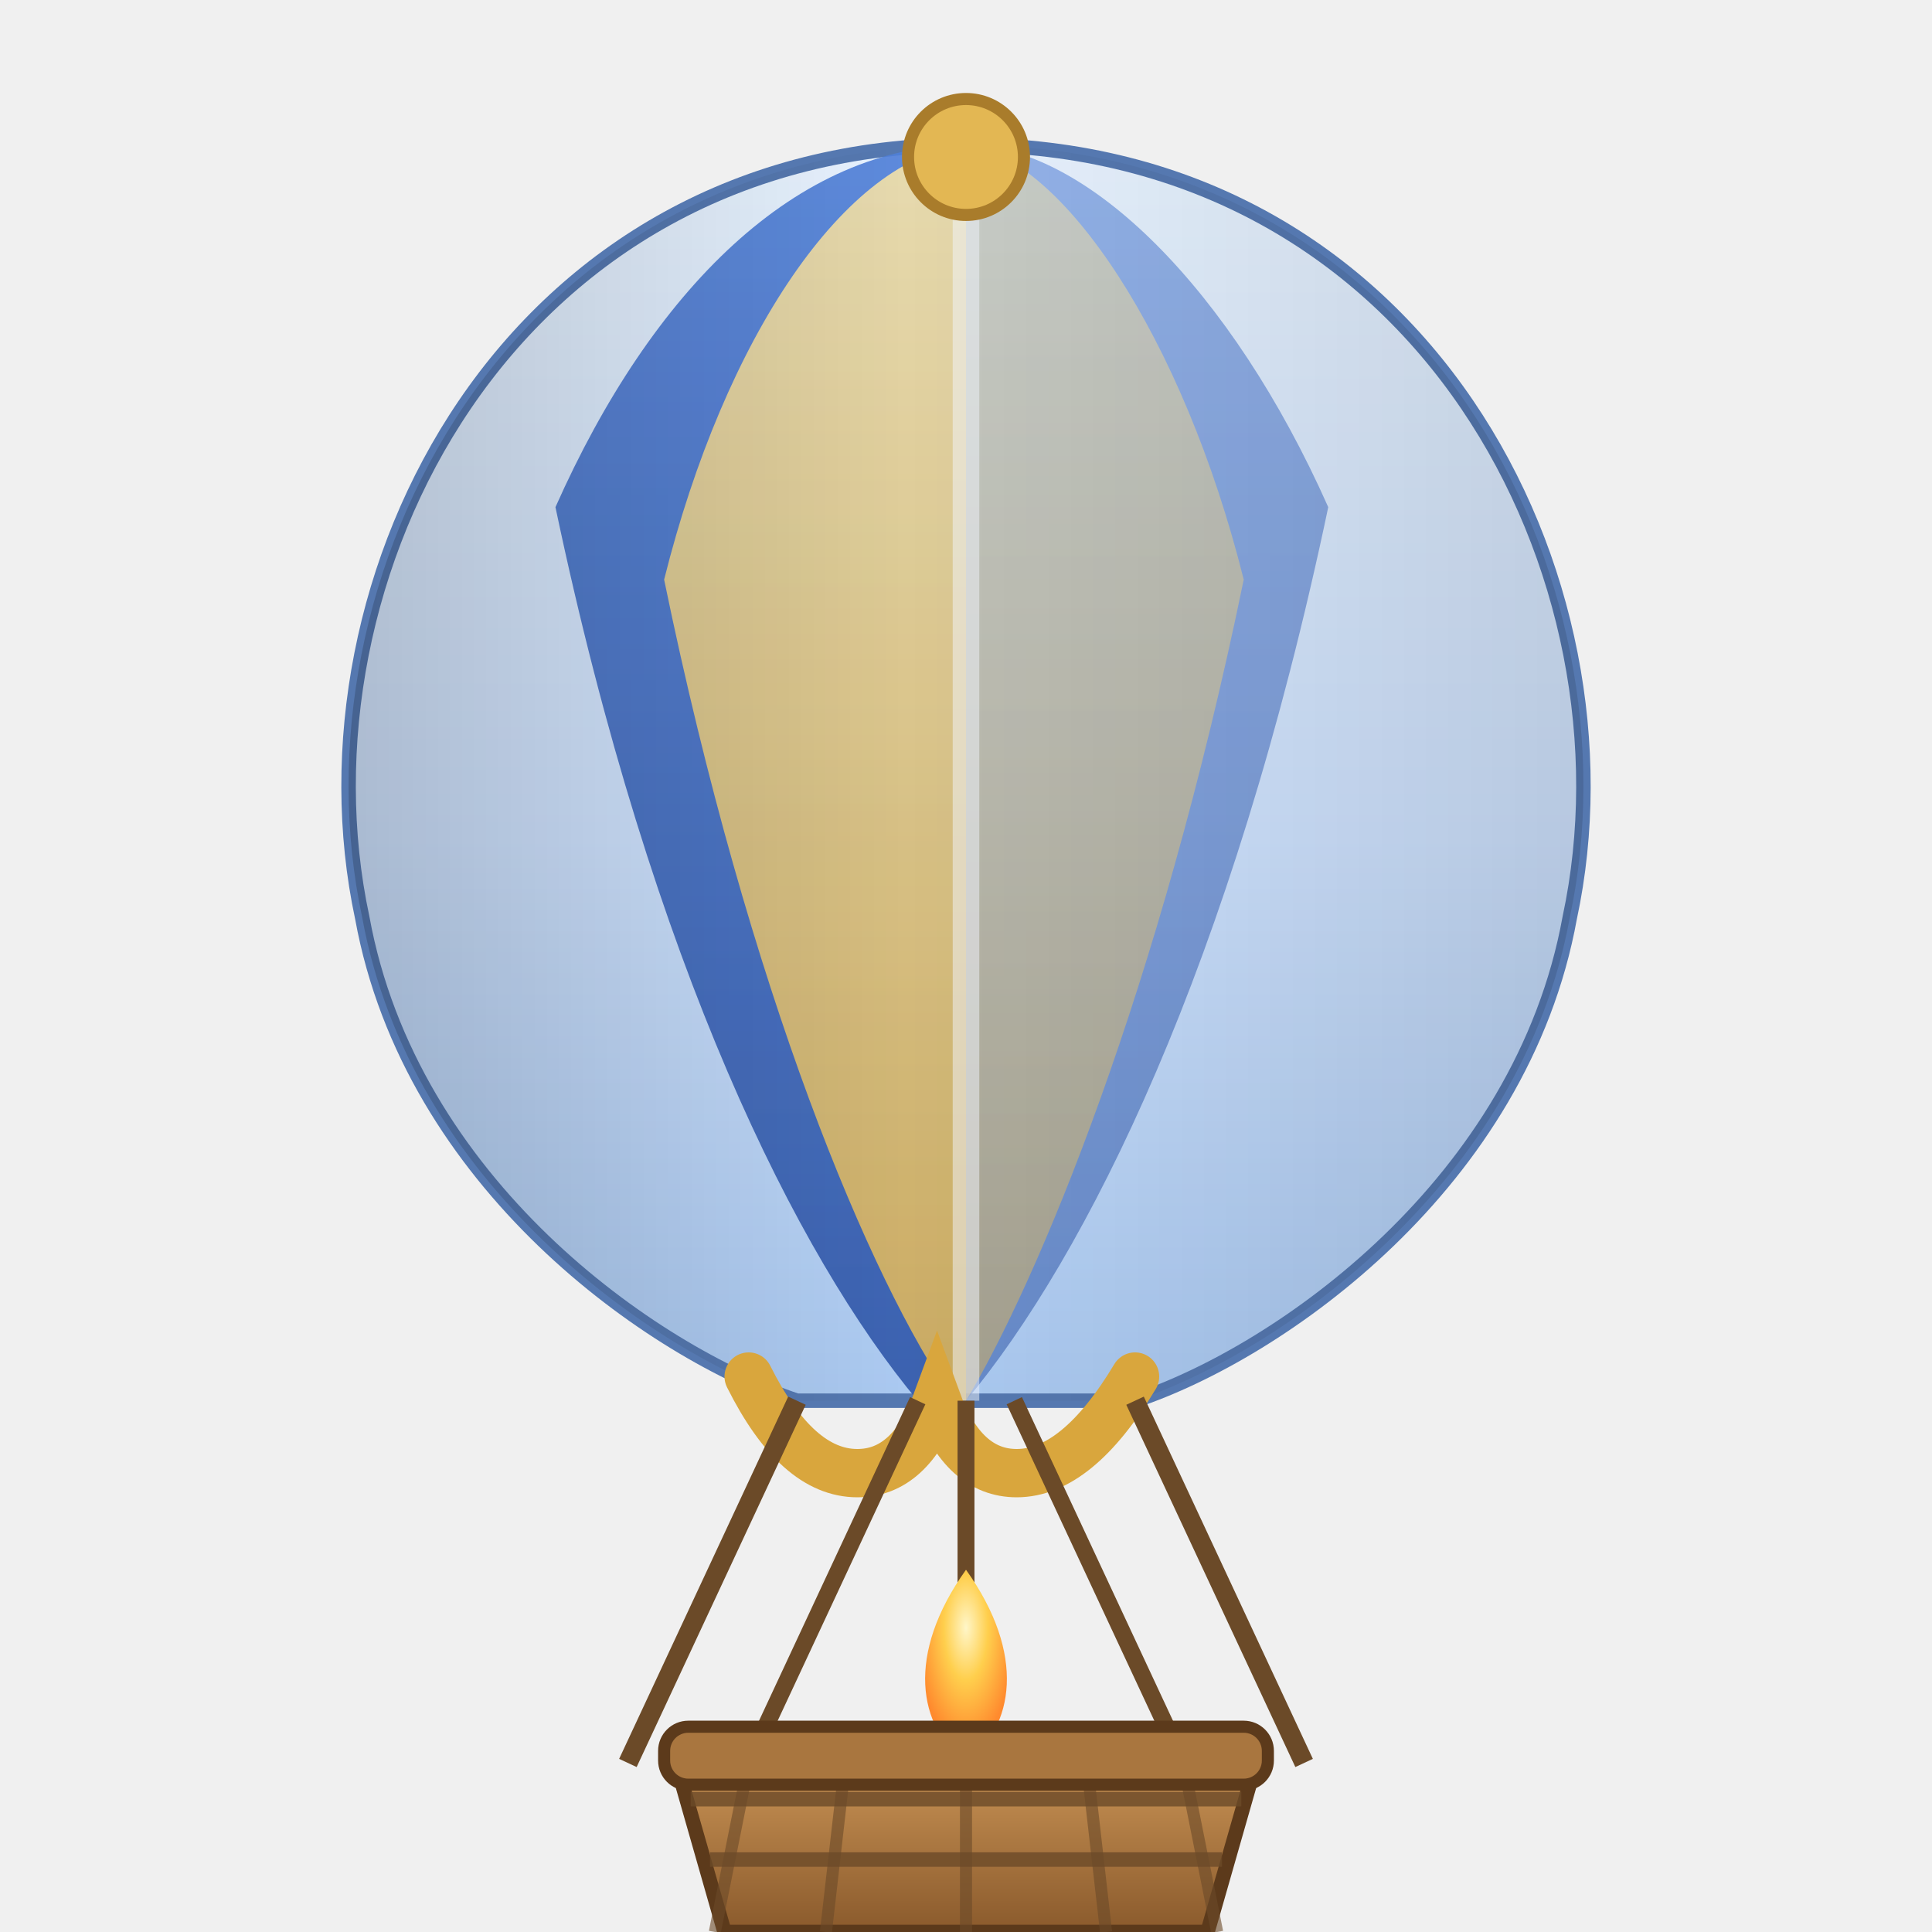
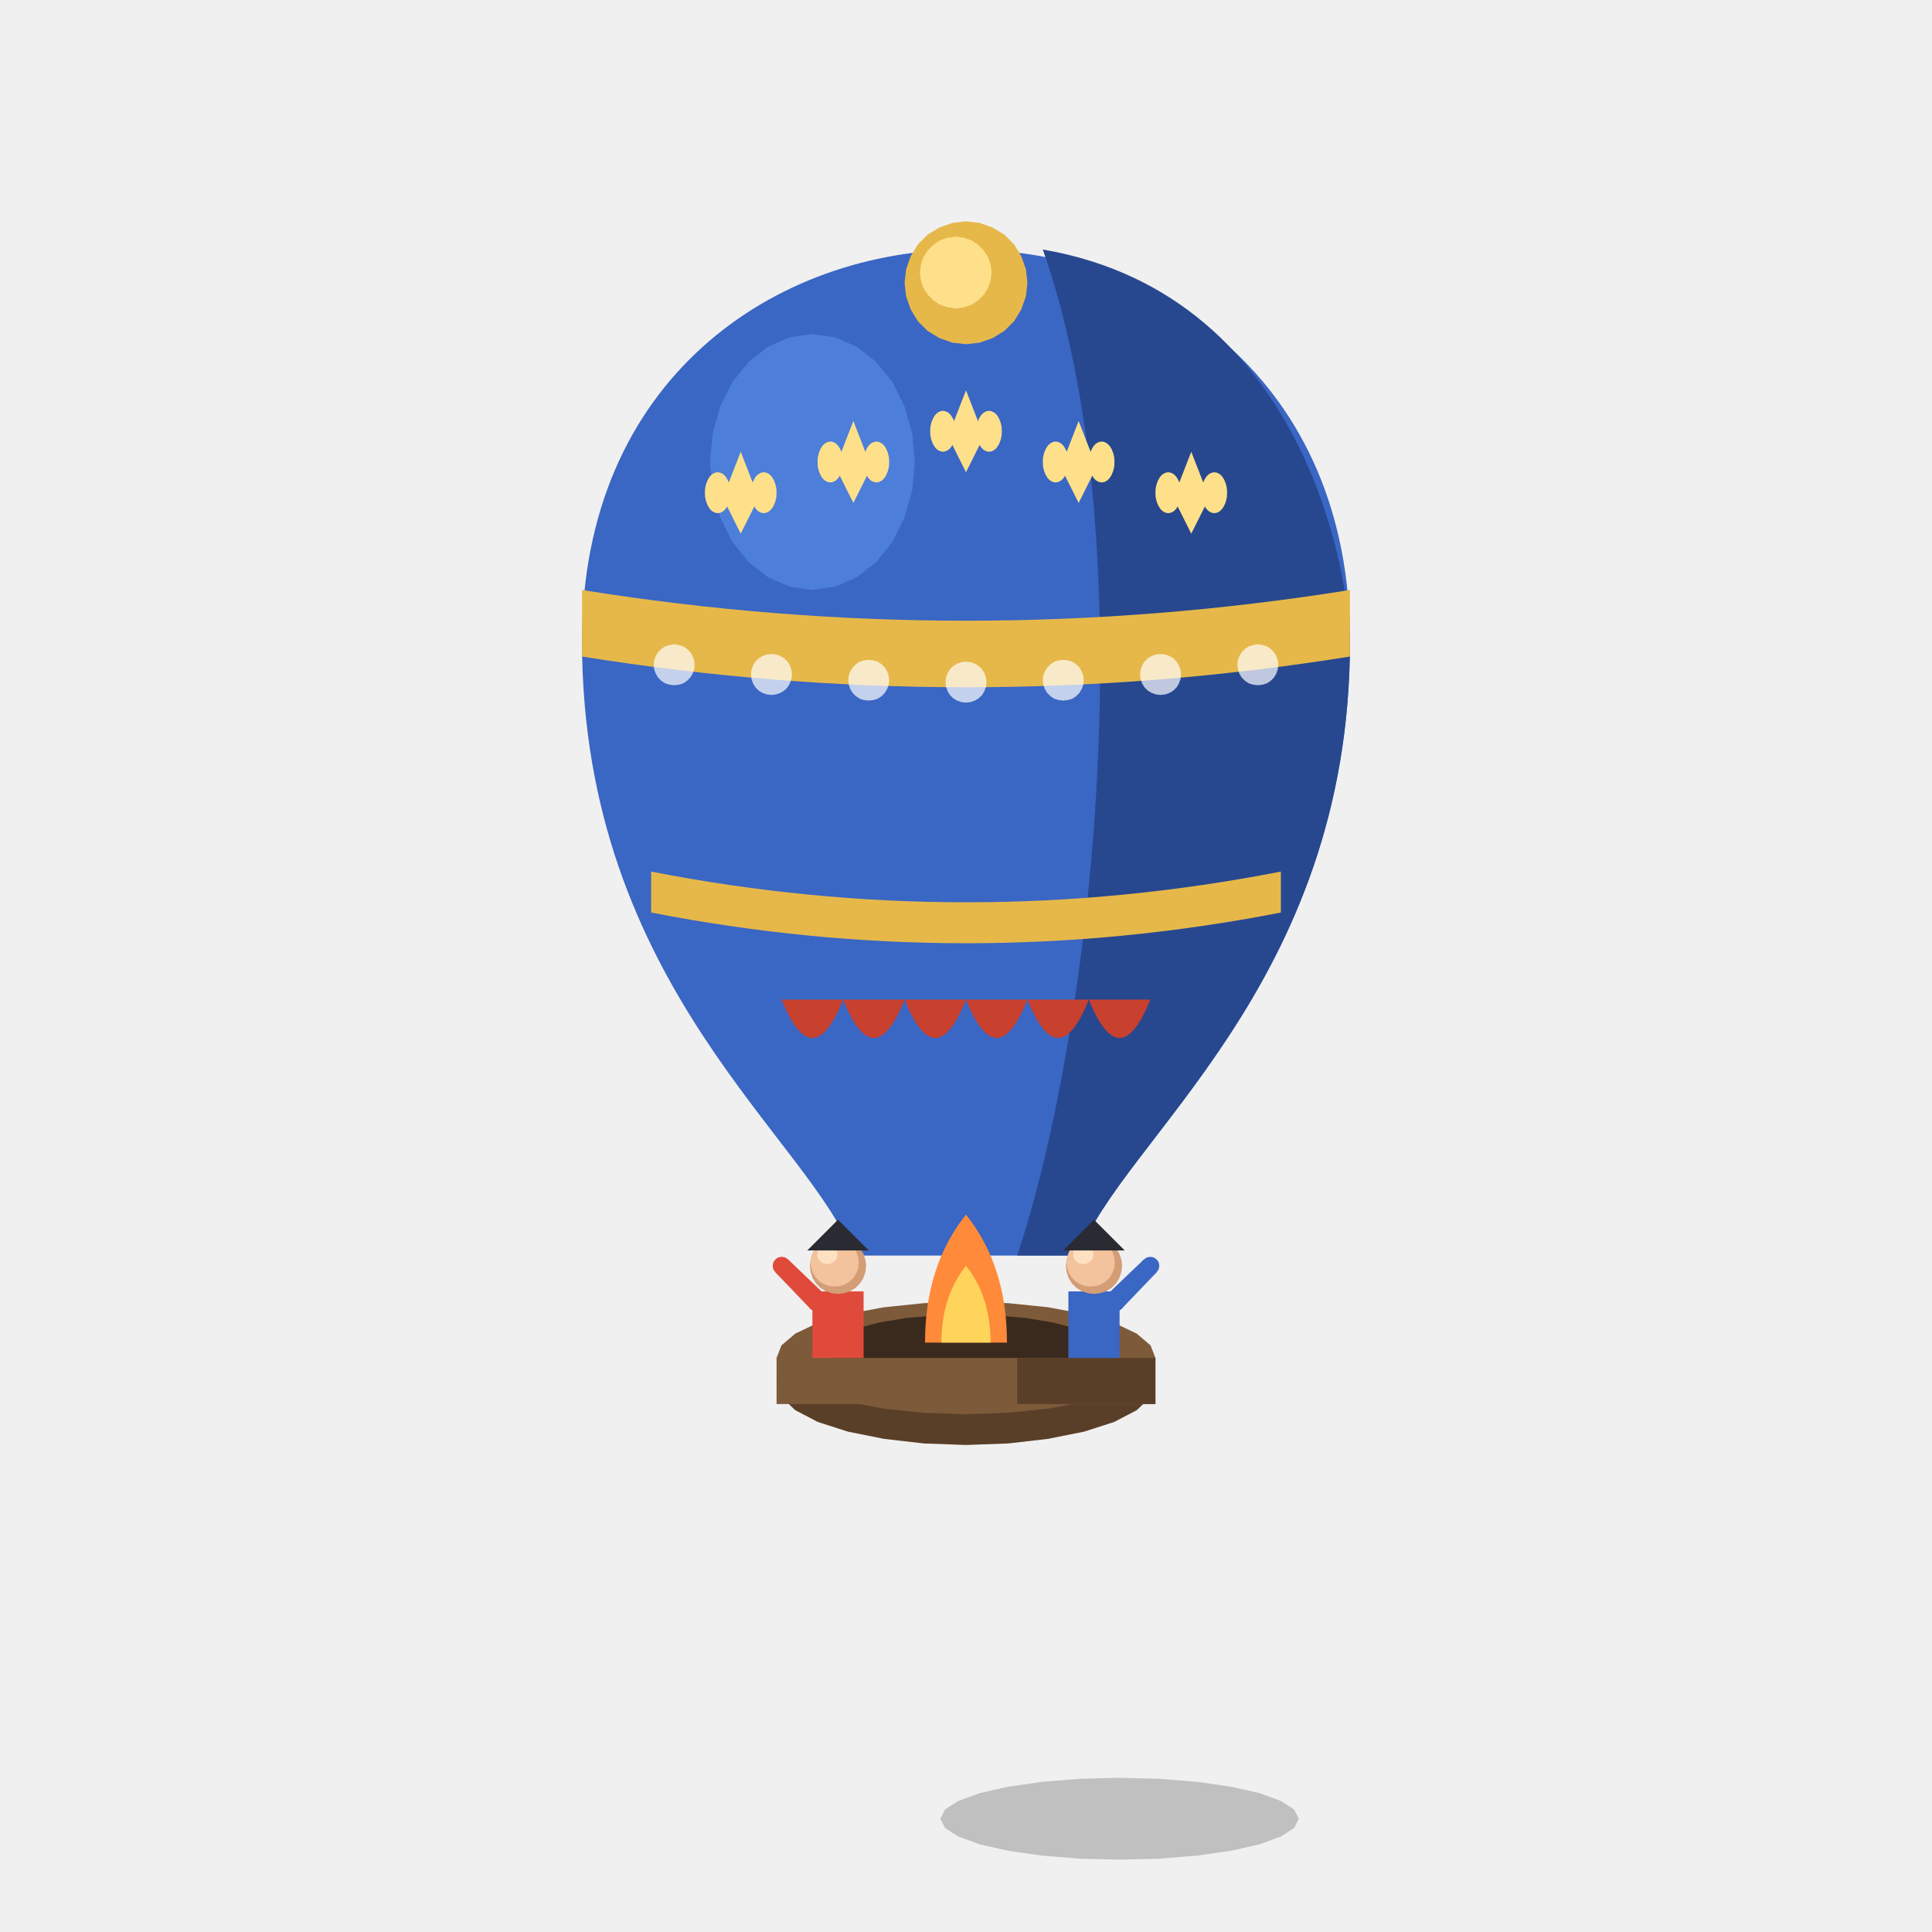
<svg xmlns="http://www.w3.org/2000/svg" viewBox="0 0 80 80">
-   <defs>
-     <linearGradient id="envTop" x1="0%" y1="0%" x2="0%" y2="100%">
-       <stop offset="0%" stop-color="#e8f3ff" />
-       <stop offset="55%" stop-color="#cfe3ff" />
-       <stop offset="100%" stop-color="#a9c8f0" />
-     </linearGradient>
-     <linearGradient id="stripeBlue" x1="0%" y1="0%" x2="0%" y2="100%">
-       <stop offset="0%" stop-color="#4f7fd9" />
-       <stop offset="100%" stop-color="#2f56a8" />
-     </linearGradient>
-     <linearGradient id="stripeGold" x1="0%" y1="0%" x2="0%" y2="100%">
-       <stop offset="0%" stop-color="#ffe9a8" />
-       <stop offset="100%" stop-color="#e3b753" />
-     </linearGradient>
-     <linearGradient id="basketGrad" x1="0%" y1="0%" x2="0%" y2="100%">
-       <stop offset="0%" stop-color="#c99355" />
-       <stop offset="100%" stop-color="#8a5a2c" />
-     </linearGradient>
-     <radialGradient id="flameGrad" cx="50%" cy="30%" r="60%">
-       <stop offset="0%" stop-color="#fff6c8" />
-       <stop offset="45%" stop-color="#ffcf4d" />
-       <stop offset="100%" stop-color="#ff8a2e" />
-     </radialGradient>
-     <linearGradient id="shadeGrad" x1="0%" y1="0%" x2="100%" y2="0%">
-       <stop offset="0%" stop-color="#000000" stop-opacity="0.18" />
-       <stop offset="45%" stop-color="#000000" stop-opacity="0" />
-       <stop offset="100%" stop-color="#000000" stop-opacity="0.12" />
-     </linearGradient>
-   </defs>
-   <g>
-     <animateTransform attributeName="transform" type="translate" values="0,0; 0,-2.2; 0,0.6; 0,0" dur="4.5s" repeatCount="indefinite" />
+   <g transform="translate(40 68.95) scale(1.06)">
+     <path d="M-15 -40C-15 -60.4 15 -60.4 15 -40C15 -26.5 6 -20.5 4.4 -16L-4.4 -16C-6 -20.5 -15 -26.5 -15 -40Z" fill="#3a66c4" />
+     <path d="M3 -55.3C13.5 -53.5 15 -42 15 -40C15 -26.5 6 -20.5 4.4 -16L2 -16C5 -25 7 -44 3 -55.3Z" fill="#27488f" />
+     <path d="M-2 -47L-2.1 -45.89L-2.4 -44.83L-2.87 -43.88L-3.51 -43.09L-4.26 -42.5L-5.11 -42.13L-6 -42L-6.89 -42.13L-7.74 -42.5L-8.49 -43.09L-9.13 -43.88L-9.6 -44.83L-9.9 -45.89L-10 -47L-9.9 -48.11L-9.6 -49.17L-9.13 -50.12L-8.49 -50.91L-7.74 -51.5L-6.89 -51.87L-6 -52L-5.11 -51.87L-4.26 -51.5L-3.51 -50.91L-2.87 -50.12L-2.4 -49.17L-2.1 -48.11Z" fill="#5a8ee8" opacity="0.6" />
+     <path d="M-15 -42Q0 -39.6 15 -42L15 -39.4Q0 -37 -15 -39.4Z" fill="#e6b84a" />
+     <path d="M-12.3 -31Q0 -28.6 12.3 -31L12.3 -29.4Q0 -27 -12.3 -29.4Z" fill="#e6b84a" />
+     <path d="M-10.6 -39.08L-10.62 -38.9L-10.68 -38.73L-10.77 -38.58L-10.9 -38.45L-11.05 -38.35L-11.22 -38.3L-11.4 -38.28L-11.58 -38.3L-11.75 -38.35L-11.9 -38.45L-12.03 -38.58L-12.12 -38.73L-12.18 -38.9L-12.2 -39.08L-12.18 -39.25L-12.12 -39.42L-12.03 -39.57L-11.9 -39.7L-11.75 -39.8L-11.58 -39.85L-11.4 -39.88L-11.22 -39.85L-11.05 -39.8L-10.9 -39.7L-10.77 -39.57L-10.68 -39.42L-10.62 -39.25Z" fill="#ffffff" opacity="0.7" />
+     <path d="M-6.8 -38.7L-6.82 -38.52L-6.88 -38.35L-6.97 -38.2L-7.1 -38.07L-7.25 -37.98L-7.42 -37.92L-7.6 -37.9L-7.78 -37.92L-7.95 -37.98L-8.1 -38.07L-8.23 -38.2L-8.32 -38.35L-8.38 -38.52L-8.4 -38.7L-8.38 -38.88L-8.32 -39.05L-8.23 -39.2L-8.1 -39.33L-7.95 -39.42L-7.78 -39.48L-7.6 -39.5L-7.42 -39.48L-7.25 -39.42L-7.1 -39.33L-6.97 -39.2L-6.88 -39.05L-6.82 -38.88Z" fill="#ffffff" opacity="0.7" />
+     <path d="M-3 -38.48L-3.02 -38.3L-3.08 -38.13L-3.17 -37.98L-3.3 -37.85L-3.45 -37.75L-3.62 -37.7L-3.8 -37.68L-3.98 -37.7L-4.15 -37.75L-4.3 -37.85L-4.43 -37.98L-4.52 -38.13L-4.58 -38.3L-4.6 -38.48L-4.58 -38.65L-4.52 -38.82L-4.43 -38.97L-4.3 -39.1L-4.15 -39.2L-3.98 -39.25L-3.8 -39.27L-3.62 -39.25L-3.45 -39.2L-3.3 -39.1L-3.17 -38.97L-3.08 -38.82L-3.02 -38.65Z" fill="#ffffff" opacity="0.7" />
+     <path d="M0.8 -38.4L0.78 -38.22L0.72 -38.05L0.63 -37.9L0.5 -37.77L0.35 -37.68L0.18 -37.62L0 -37.6L-0.18 -37.62L-0.35 -37.68L-0.5 -37.77L-0.63 -37.9L-0.72 -38.05L-0.78 -38.22L-0.8 -38.4L-0.78 -38.58L-0.72 -38.75L-0.63 -38.9L-0.5 -39.03L-0.35 -39.12L-0.18 -39.18L-0 -39.2L0.18 -39.18L0.35 -39.12L0.5 -39.03L0.63 -38.9L0.72 -38.75L0.78 -38.58Z" fill="#ffffff" opacity="0.7" />
+     <path d="M4.6 -38.48L4.58 -38.3L4.52 -38.13L4.43 -37.98L4.3 -37.85L4.15 -37.75L3.98 -37.7L3.8 -37.68L3.62 -37.7L3.45 -37.75L3.3 -37.85L3.17 -37.98L3.08 -38.13L3.02 -38.3L3 -38.48L3.02 -38.65L3.08 -38.82L3.17 -38.97L3.3 -39.1L3.45 -39.2L3.62 -39.25L3.8 -39.27L3.98 -39.25L4.15 -39.2L4.3 -39.1L4.43 -38.97L4.52 -38.82L4.58 -38.65Z" fill="#ffffff" opacity="0.7" />
+     <path d="M8.4 -38.7L8.38 -38.52L8.32 -38.35L8.23 -38.2L8.1 -38.07L7.95 -37.98L7.78 -37.92L7.6 -37.9L7.42 -37.92L7.25 -37.98L7.1 -38.07L6.97 -38.2L6.88 -38.35L6.82 -38.52L6.8 -38.7L6.82 -38.88L6.88 -39.05L6.97 -39.2L7.1 -39.33L7.25 -39.42L7.42 -39.48L7.6 -39.5L7.78 -39.48L7.95 -39.42L8.1 -39.33L8.23 -39.2L8.32 -39.05L8.38 -38.88Z" fill="#ffffff" opacity="0.7" />
+     <path d="M12.2 -39.08L12.18 -38.9L12.12 -38.73L12.03 -38.58L11.9 -38.45L11.75 -38.35L11.58 -38.3L11.4 -38.28L11.22 -38.3L11.05 -38.35L10.9 -38.45L10.77 -38.58L10.68 -38.73L10.62 -38.9L10.6 -39.08L10.62 -39.25L10.68 -39.42L10.77 -39.57L10.9 -39.7L11.05 -39.8L11.22 -39.85L11.4 -39.88L11.58 -39.85L11.75 -39.8L11.9 -39.7L12.03 -39.57L12.12 -39.42L12.18 -39.25Z" fill="#ffffff" opacity="0.7" />
+     <path d="M-8.8 -47.4L-8.1 -45.6L-8.8 -44.2L-9.5 -45.6Z" fill="#ffe08a" />
+     <path d="M-9.2 -45.8L-9.21 -45.62L-9.25 -45.45L-9.31 -45.3L-9.39 -45.17L-9.48 -45.08L-9.59 -45.02L-9.7 -45L-9.81 -45.02L-9.92 -45.08L-10.01 -45.17L-10.09 -45.3L-10.15 -45.45L-10.19 -45.62L-10.2 -45.8L-10.19 -45.98L-10.15 -46.15L-10.09 -46.3L-10.01 -46.43L-9.92 -46.52L-9.81 -46.58L-9.7 -46.6L-9.59 -46.58L-9.48 -46.52L-9.39 -46.43L-9.31 -46.3L-9.25 -46.15L-9.21 -45.98Z" fill="#ffe08a" />
+     <path d="M-7.4 -45.8L-7.41 -45.62L-7.45 -45.45L-7.51 -45.3L-7.59 -45.17L-7.68 -45.08L-7.79 -45.02L-7.9 -45L-8.01 -45.02L-8.12 -45.08L-8.21 -45.17L-8.29 -45.3L-8.35 -45.45L-8.39 -45.62L-8.4 -45.8L-8.39 -45.98L-8.35 -46.15L-8.29 -46.3L-8.21 -46.43L-8.12 -46.52L-8.01 -46.58L-7.9 -46.6L-7.79 -46.58L-7.68 -46.52L-7.59 -46.43L-7.51 -46.3L-7.45 -46.15L-7.41 -45.98Z" fill="#ffe08a" />
+     <path d="M-4.4 -48.6L-3.7 -46.8L-4.4 -45.4L-5.1 -46.8Z" fill="#ffe08a" />
+     <path d="M-4.8 -47L-4.81 -46.82L-4.85 -46.65L-4.91 -46.5L-4.99 -46.37L-5.08 -46.28L-5.19 -46.22L-5.3 -46.2L-5.41 -46.22L-5.52 -46.28L-5.61 -46.37L-5.69 -46.5L-5.75 -46.65L-5.79 -46.82L-5.8 -47L-5.79 -47.18L-5.75 -47.35L-5.69 -47.5L-5.61 -47.63L-5.52 -47.72L-5.41 -47.78L-5.3 -47.8L-5.19 -47.78L-5.08 -47.72L-4.99 -47.63L-4.91 -47.5L-4.85 -47.35L-4.81 -47.18Z" fill="#ffe08a" />
+     <path d="M-3 -47L-3.01 -46.82L-3.05 -46.65L-3.11 -46.5L-3.19 -46.37L-3.28 -46.28L-3.39 -46.22L-3.5 -46.2L-3.61 -46.22L-3.72 -46.28L-3.81 -46.37L-3.89 -46.5L-3.95 -46.65L-3.99 -46.82L-4 -47L-3.99 -47.18L-3.95 -47.35L-3.89 -47.5L-3.81 -47.63L-3.72 -47.72L-3.61 -47.78L-3.5 -47.8L-3.39 -47.78L-3.28 -47.72L-3.19 -47.63L-3.11 -47.5L-3.05 -47.35L-3.01 -47.18Z" fill="#ffe08a" />
+     <path d="M0 -49.8L0.7 -48L0 -46.6L-0.7 -48Z" fill="#ffe08a" />
+     <path d="M-0.4 -48.2L-0.41 -48.02L-0.45 -47.85L-0.51 -47.7L-0.59 -47.57L-0.68 -47.48L-0.79 -47.42L-0.9 -47.4L-1.01 -47.42L-1.12 -47.48L-1.21 -47.57L-1.29 -47.7L-1.35 -47.85L-1.39 -48.02L-1.4 -48.2L-1.39 -48.38L-1.35 -48.55L-1.29 -48.7L-1.21 -48.83L-1.12 -48.92L-1.01 -48.98L-0.9 -49L-0.79 -48.98L-0.68 -48.92L-0.59 -48.83L-0.51 -48.7L-0.45 -48.55L-0.41 -48.38Z" fill="#ffe08a" />
+     <path d="M1.4 -48.2L1.39 -48.02L1.35 -47.85L1.29 -47.7L1.21 -47.57L1.12 -47.48L1.01 -47.42L0.9 -47.4L0.79 -47.42L0.68 -47.48L0.59 -47.57L0.51 -47.7L0.45 -47.85L0.41 -48.02L0.4 -48.2L0.41 -48.38L0.45 -48.55L0.51 -48.7L0.59 -48.83L0.68 -48.92L0.79 -48.98L0.9 -49L1.01 -48.98L1.12 -48.92L1.21 -48.83L1.29 -48.7L1.35 -48.55L1.39 -48.38Z" fill="#ffe08a" />
+     <path d="M4.4 -48.6L5.1 -46.8L4.4 -45.4L3.7 -46.8Z" fill="#ffe08a" />
+     <path d="M4 -47L3.99 -46.82L3.95 -46.65L3.89 -46.5L3.81 -46.37L3.72 -46.28L3.61 -46.22L3.5 -46.2L3.39 -46.22L3.28 -46.28L3.19 -46.37L3.11 -46.5L3.05 -46.65L3.01 -46.82L3 -47L3.01 -47.18L3.05 -47.35L3.11 -47.5L3.19 -47.63L3.28 -47.72L3.39 -47.78L3.5 -47.8L3.61 -47.78L3.72 -47.72L3.81 -47.63L3.89 -47.5L3.95 -47.35L3.99 -47.18Z" fill="#ffe08a" />
+     <path d="M5.8 -47L5.79 -46.82L5.75 -46.65L5.69 -46.5L5.61 -46.37L5.52 -46.28L5.41 -46.22L5.3 -46.2L5.19 -46.22L5.08 -46.28L4.99 -46.37L4.91 -46.5L4.85 -46.65L4.81 -46.82L4.8 -47L4.81 -47.18L4.85 -47.35L4.91 -47.5L4.99 -47.63L5.08 -47.72L5.19 -47.78L5.3 -47.8L5.41 -47.78L5.52 -47.72L5.61 -47.63L5.69 -47.5L5.75 -47.35L5.79 -47.18Z" fill="#ffe08a" />
+     <path d="M8.8 -47.4L9.5 -45.6L8.8 -44.2L8.1 -45.6Z" fill="#ffe08a" />
+     <path d="M8.4 -45.8L8.39 -45.62L8.35 -45.45L8.29 -45.3L8.21 -45.17L8.12 -45.08L8.01 -45.02L7.9 -45L7.79 -45.02L7.68 -45.08L7.59 -45.17L7.51 -45.3L7.45 -45.45L7.41 -45.62L7.4 -45.8L7.41 -45.98L7.45 -46.15L7.51 -46.3L7.59 -46.43L7.68 -46.52L7.79 -46.58L7.9 -46.6L8.01 -46.58L8.12 -46.52L8.21 -46.43L8.29 -46.3L8.35 -46.15L8.39 -45.98Z" fill="#ffe08a" />
+     <path d="M10.2 -45.8L10.19 -45.62L10.15 -45.45L10.09 -45.3L10.01 -45.17L9.92 -45.08L9.81 -45.02L9.7 -45L9.59 -45.02L9.48 -45.08L9.39 -45.17L9.31 -45.3L9.25 -45.45L9.21 -45.62L9.2 -45.8L9.21 -45.98L9.25 -46.15L9.31 -46.3L9.39 -46.43L9.48 -46.52L9.59 -46.58L9.7 -46.6L9.81 -46.58L9.92 -46.52L10.01 -46.43L10.09 -46.3L10.15 -46.15L10.19 -45.98Z" fill="#ffe08a" />
+     <path d="M2.4 -54L2.34 -53.47L2.16 -52.96L1.88 -52.5L1.5 -52.12L1.04 -51.84L0.53 -51.66L0 -51.6L-0.53 -51.66L-1.04 -51.84L-1.5 -52.12L-1.88 -52.5L-2.16 -52.96L-2.34 -53.47L-2.4 -54L-2.34 -54.53L-2.16 -55.04L-1.88 -55.5L-1.5 -55.88L-1.04 -56.16L-0.53 -56.34L-0 -56.4L0.53 -56.34L1.04 -56.16L1.5 -55.88L1.88 -55.5L2.16 -55.04L2.34 -54.53Z" fill="#e6b84a" />
+     <path d="M1 -54.4L0.96 -54.09L0.86 -53.79L0.69 -53.53L0.47 -53.31L0.21 -53.14L-0.09 -53.04L-0.4 -53L-0.71 -53.04L-1.01 -53.14L-1.27 -53.31L-1.49 -53.53L-1.66 -53.79L-1.76 -54.09L-1.8 -54.4L-1.76 -54.71L-1.66 -55.01L-1.49 -55.27L-1.27 -55.49L-1.01 -55.66L-0.71 -55.76L-0.4 -55.8L-0.09 -55.76L0.21 -55.66L0.47 -55.49L0.69 -55.27L0.86 -55.01L0.96 -54.71Z" fill="#ffe08a" />
+     <path d="M-7.2 -26Q-6 -23 -4.8 -26Z" fill="#c8402e" />
+     <path d="M-4.8 -26Q-3.6 -23 -2.4 -26Z" fill="#c8402e" />
+     <path d="M-2.4 -26Q-1.2 -23 0 -26Z" fill="#c8402e" />
+     <path d="M0 -26Q1.2 -23 2.4 -26Z" fill="#c8402e" />
+     <path d="M2.4 -26Q3.6 -23 4.8 -26Z" fill="#c8402e" />
+     <path d="M4.8 -26Q6 -23 7.2 -26Z" fill="#c8402e" />
+     <path d="M-4.55 -16L-4.25 -16L-6.25 -12L-6.55 -12Z" fill="#7d5a3a" />
+     <path d="M4.25 -16L4.55 -16L6.55 -12L6.25 -12Z" fill="#7d5a3a" />
+     <path d="M7.4 -11L7.21 -10.47L6.67 -9.96L5.79 -9.5L4.61 -9.12L3.21 -8.84L1.65 -8.66L0 -8.6L-1.65 -8.66L-3.21 -8.84L-4.61 -9.12L-5.79 -9.5L-6.67 -9.96L-7.21 -10.47L-7.4 -11L-7.21 -11.53L-6.67 -12.04L-5.79 -12.5L-4.61 -12.88L-3.21 -13.16L-1.65 -13.34L-0 -13.4L1.65 -13.34L3.21 -13.16L4.61 -12.88L5.79 -12.5L6.67 -12.04L7.21 -11.53Z" fill="#5a3f28" />
+     <path d="M7.4 -12L7.21 -11.51L6.67 -11.05L5.79 -10.63L4.61 -10.28L3.21 -10.02L1.65 -9.86L0 -9.8L-1.65 -9.86L-3.21 -10.02L-4.61 -10.28L-5.79 -10.63L-6.67 -11.05L-7.21 -11.51L-7.4 -12L-7.21 -12.49L-6.67 -12.95L-5.79 -13.37L-4.61 -13.72L-3.21 -13.98L-1.65 -14.14L-0 -14.2L1.65 -14.14L3.21 -13.98L4.61 -13.72L5.79 -13.37L6.67 -12.95L7.21 -12.49Z" fill="#7d5a3a" />
+     <path d="M5.4 -12.3L5.26 -11.99L4.87 -11.69L4.22 -11.43L3.37 -11.21L2.34 -11.04L1.2 -10.94L0 -10.9L-1.2 -10.94L-2.34 -11.04L-3.37 -11.21L-4.22 -11.43L-4.87 -11.69L-5.26 -11.99L-5.4 -12.3L-5.26 -12.61L-4.87 -12.91L-4.22 -13.17L-3.37 -13.39L-2.34 -13.56L-1.2 -13.66L-0 -13.7L1.2 -13.66L2.34 -13.56L3.37 -13.39L4.22 -13.17L4.87 -12.91L5.26 -12.61Z" fill="#3a2a1e" />
+     <path d="M-7.4 -12L7.4 -12L7.4 -10.2L-7.4 -10.2Z" fill="#7d5a3a" />
+     <path d="M2 -12L7.4 -12L7.4 -10.2L2 -10.2Z" fill="#5a3f28" />
+     <path d="M-6 -12L-4 -12L-4 -14.6L-6 -14.6Z" fill="#e04a3a" />
+     <path d="M-3.9 -15.6L-3.93 -15.36L-4.01 -15.12L-4.14 -14.91L-4.31 -14.74L-4.52 -14.61L-4.76 -14.53L-5 -14.5L-5.24 -14.53L-5.48 -14.61L-5.69 -14.74L-5.86 -14.91L-5.99 -15.12L-6.07 -15.36L-6.1 -15.6L-6.07 -15.84L-5.99 -16.08L-5.86 -16.29L-5.69 -16.46L-5.48 -16.59L-5.24 -16.67L-5 -16.7L-4.76 -16.67L-4.52 -16.59L-4.31 -16.46L-4.14 -16.29L-4.01 -16.08L-3.93 -15.84Z" fill="#d39d76" />
+     <path d="M-4.19 -15.73L-4.21 -15.52L-4.28 -15.32L-4.39 -15.14L-4.54 -14.99L-4.72 -14.88L-4.92 -14.81L-5.13 -14.79L-5.34 -14.81L-5.54 -14.88L-5.72 -14.99L-5.87 -15.14L-5.98 -15.32L-6.05 -15.52L-6.08 -15.73L-6.05 -15.94L-5.98 -16.14L-5.87 -16.32L-5.72 -16.47L-5.54 -16.58L-5.34 -16.65L-5.13 -16.68L-4.92 -16.65L-4.72 -16.58L-4.54 -16.47L-4.39 -16.32L-4.28 -16.14L-4.21 -15.94Z" fill="#f2c39c" />
+     <path d="M-5.02 -16.04L-5.03 -15.96L-5.06 -15.88L-5.11 -15.81L-5.17 -15.75L-5.25 -15.7L-5.33 -15.68L-5.42 -15.67L-5.51 -15.68L-5.59 -15.7L-5.66 -15.75L-5.73 -15.81L-5.77 -15.88L-5.8 -15.96L-5.81 -16.04L-5.8 -16.12L-5.77 -16.2L-5.73 -16.27L-5.66 -16.33L-5.59 -16.38L-5.51 -16.4L-5.42 -16.41L-5.33 -16.4L-5.25 -16.38L-5.17 -16.33L-5.11 -16.27L-5.06 -16.2L-5.03 -16.12Z" fill="#ffe0c2" />
+     <path d="M-6.2 -16.2L-3.8 -16.2L-5 -17.4Z" fill="#2a2a33" />
    <g>
-       <animateTransform attributeName="transform" type="rotate" values="-2 40 34; 2 40 34; -2 40 34" dur="4.5s" repeatCount="indefinite" />
-       <path d="M40 6                C 21 6 12 24 15 38                C 17 49 27 56 33 58                L 47 58                C 53 56 63 49 65 38                C 68 24 59 6 40 6 Z" fill="url(#envTop)" stroke="#5578b0" stroke-width="0.6" />
-       <path d="M40 6 C33 6 27 12 23 21 C27 40 33 52 38 58 L40 58 Z" fill="url(#stripeBlue)" opacity="0.9" />
-       <path d="M40 6 C35 6.5 30 14 27.5 24 C31 41 36 53 39.5 58 L40 58 Z" fill="url(#stripeGold)" opacity="0.85" />
-       <path d="M40 6 C45 6 51 12 55 21 C51 40 45 52 40 58 L40 6 Z" fill="url(#stripeBlue)" opacity="0.55" />
-       <path d="M40 6 C44 6.5 49 14 51.5 24 C48 41 43 53 40 58 L40 6 Z" fill="url(#stripeGold)" opacity="0.5" />
-       <path d="M40 6 L40 58" stroke="#f4f8ff" stroke-width="1.1" opacity="0.5" />
-       <path d="M40 6                C 21 6 12 24 15 38                C 17 49 27 56 33 58                L 47 58                C 53 56 63 49 65 38                C 68 24 59 6 40 6 Z" fill="url(#shadeGrad)" />
-       <path d="M31 57 q2 4 4.5 4 q2.2 0 3.3 -3 q1.1 3 3.3 3 q2.5 0 4.9 -4" fill="none" stroke="#d9a63d" stroke-width="2" stroke-linecap="round" />
-       <circle cx="40" cy="6.5" r="2.4" fill="#e3b753" stroke="#a97c2b" stroke-width="0.5" />
-       <path d="M33 58 L26 73" stroke="#6b4a28" stroke-width="0.8" />
-       <path d="M47 58 L54 73" stroke="#6b4a28" stroke-width="0.8" />
-       <path d="M38 58 L31 73" stroke="#6b4a28" stroke-width="0.7" />
-       <path d="M42 58 L49 73" stroke="#6b4a28" stroke-width="0.7" />
-       <path d="M40 58 L40 73" stroke="#6b4a28" stroke-width="0.7" />
-       <path d="M40 65 C37.5 68.5 38 71.5 40 73 C42 71.5 42.5 68.5 40 65 Z" fill="url(#flameGrad)">
-         <animate attributeName="d" values="M40 65 C37.5 68.5 38 71.5 40 73 C42 71.5 42.5 68.5 40 65 Z;                    M40 64 C36.8 68 37.5 72 40 74 C42.5 72 43.2 68 40 64 Z;                    M40 65 C37.5 68.5 38 71.5 40 73 C42 71.5 42.5 68.5 40 65 Z" dur="0.5s" repeatCount="indefinite" />
+       <animateTransform attributeName="transform" type="rotate" values="0 -5.80 -14.20;-50 -5.80 -14.20;0 -5.80 -14.20" dur="1.6s" begin="0s" repeatCount="indefinite" />
+       <path d="M-5.52 -14.48L-6.95 -15.85L-7.45 -15.35L-6.08 -13.92Z" fill="#e04a3a" />
+       <path d="M-5.4 -14.2L-5.41 -14.11L-5.44 -14.03L-5.49 -13.95L-5.55 -13.89L-5.63 -13.84L-5.71 -13.81L-5.8 -13.8L-5.89 -13.81L-5.97 -13.84L-6.05 -13.89L-6.11 -13.95L-6.16 -14.03L-6.19 -14.11L-6.2 -14.2L-6.19 -14.29L-6.16 -14.37L-6.11 -14.45L-6.05 -14.51L-5.97 -14.56L-5.89 -14.59L-5.8 -14.6L-5.71 -14.59L-5.63 -14.56L-5.55 -14.51L-5.49 -14.45L-5.44 -14.37L-5.41 -14.29Z" fill="#e04a3a" />
+       <path d="M-6.85 -15.6L-6.86 -15.52L-6.88 -15.45L-6.93 -15.38L-6.98 -15.33L-7.05 -15.28L-7.12 -15.26L-7.2 -15.25L-7.28 -15.26L-7.35 -15.28L-7.42 -15.33L-7.47 -15.38L-7.52 -15.45L-7.54 -15.52L-7.55 -15.6L-7.54 -15.68L-7.52 -15.75L-7.47 -15.82L-7.42 -15.87L-7.35 -15.92L-7.28 -15.94L-7.2 -15.95L-7.12 -15.94L-7.05 -15.92L-6.98 -15.87L-6.93 -15.82L-6.88 -15.75L-6.86 -15.68Z" fill="#e04a3a" />
+     </g>
+     <path d="M4 -12L6 -12L6 -14.6L4 -14.6Z" fill="#3a66c4" />
+     <path d="M6.1 -15.6L6.07 -15.36L5.99 -15.12L5.86 -14.91L5.69 -14.74L5.48 -14.61L5.24 -14.53L5 -14.5L4.76 -14.53L4.52 -14.61L4.31 -14.74L4.14 -14.91L4.01 -15.12L3.93 -15.36L3.9 -15.6L3.93 -15.84L4.01 -16.08L4.14 -16.29L4.31 -16.46L4.52 -16.59L4.76 -16.67L5 -16.7L5.24 -16.67L5.48 -16.59L5.69 -16.46L5.86 -16.29L5.99 -16.08L6.07 -15.84Z" fill="#d39d76" />
+     <path d="M5.81 -15.73L5.79 -15.52L5.72 -15.32L5.61 -15.14L5.46 -14.99L5.28 -14.88L5.08 -14.81L4.87 -14.79L4.66 -14.81L4.46 -14.88L4.28 -14.99L4.13 -15.14L4.02 -15.32L3.95 -15.52L3.92 -15.73L3.95 -15.94L4.02 -16.14L4.13 -16.32L4.28 -16.47L4.46 -16.58L4.66 -16.65L4.87 -16.68L5.08 -16.65L5.28 -16.58L5.46 -16.47L5.61 -16.32L5.72 -16.14L5.79 -15.94Z" fill="#f2c39c" />
+     <path d="M4.98 -16.04L4.97 -15.96L4.94 -15.88L4.89 -15.81L4.83 -15.75L4.75 -15.7L4.67 -15.68L4.58 -15.67L4.49 -15.68L4.41 -15.7L4.34 -15.75L4.27 -15.81L4.23 -15.88L4.2 -15.96L4.19 -16.04L4.2 -16.12L4.23 -16.2L4.27 -16.27L4.34 -16.33L4.41 -16.38L4.49 -16.4L4.58 -16.41L4.67 -16.4L4.75 -16.38L4.83 -16.33L4.89 -16.27L4.94 -16.2L4.97 -16.12Z" fill="#ffe0c2" />
+     <path d="M3.8 -16.2L6.2 -16.2L5 -17.4Z" fill="#2a2a33" />
+     <g>
+       <animateTransform attributeName="transform" type="rotate" values="0 5.80 -14.20;50 5.80 -14.20;0 5.80 -14.20" dur="1.6s" begin="0s" repeatCount="indefinite" />
+       <path d="M6.08 -13.92L7.45 -15.35L6.95 -15.85L5.52 -14.48Z" fill="#3a66c4" />
+       <path d="M6.2 -14.2L6.19 -14.11L6.16 -14.03L6.11 -13.95L6.05 -13.89L5.97 -13.84L5.89 -13.81L5.8 -13.8L5.71 -13.81L5.63 -13.84L5.55 -13.89L5.49 -13.95L5.44 -14.03L5.41 -14.11L5.4 -14.2L5.41 -14.29L5.44 -14.37L5.49 -14.45L5.55 -14.51L5.63 -14.56L5.71 -14.59L5.8 -14.6L5.89 -14.59L5.97 -14.56L6.05 -14.51L6.11 -14.45L6.16 -14.37L6.19 -14.29Z" fill="#3a66c4" />
+       <path d="M7.55 -15.6L7.54 -15.52L7.52 -15.45L7.47 -15.38L7.42 -15.33L7.35 -15.28L7.28 -15.26L7.2 -15.25L7.12 -15.26L7.05 -15.28L6.98 -15.33L6.93 -15.38L6.88 -15.45L6.86 -15.52L6.85 -15.6L6.86 -15.68L6.88 -15.75L6.93 -15.82L6.98 -15.87L7.05 -15.92L7.12 -15.94L7.2 -15.95L7.28 -15.94L7.35 -15.92L7.42 -15.87L7.47 -15.82L7.52 -15.75L7.54 -15.68Z" fill="#3a66c4" />
+     </g>
+     <g transform="translate(0.00 -12.60)">
+       <path d="M-1.60 0Q-1.60 -3.00 0 -5.00Q1.60 -3.00 1.60 0Z" fill="#ff8a3a">
+         <animateTransform attributeName="transform" type="scale" values="1 1;1.1 1.25;.95 .9;1 1" dur="0.50s" begin="0s" repeatCount="indefinite" />
      </path>
-       <path d="M28 73 L30 80 L50 80 L52 73 Z" fill="url(#basketGrad)" stroke="#5c3a1b" stroke-width="0.6" />
-       <path d="M28.6 74.5 L51.4 74.5" stroke="#6b4a28" stroke-width="0.6" opacity="0.8" />
-       <path d="M29.4 77 L50.6 77" stroke="#6b4a28" stroke-width="0.6" opacity="0.8" />
-       <path d="M31 73 L29.6 80" stroke="#6b4a28" stroke-width="0.5" opacity="0.6" />
-       <path d="M35 73 L34.2 80" stroke="#6b4a28" stroke-width="0.5" opacity="0.6" />
-       <path d="M40 73 L40 80" stroke="#6b4a28" stroke-width="0.5" opacity="0.6" />
-       <path d="M45 73 L45.8 80" stroke="#6b4a28" stroke-width="0.5" opacity="0.6" />
-       <path d="M49 73 L50.4 80" stroke="#6b4a28" stroke-width="0.5" opacity="0.6" />
-       <rect x="27.5" y="71.5" width="25" height="2.4" rx="1" fill="#a9763f" stroke="#5c3a1b" stroke-width="0.5" />
    </g>
+     <g transform="translate(0.00 -12.60)">
+       <path d="M-0.96 0Q-0.96 -1.80 0 -3.00Q0.96 -1.80 0.96 0Z" fill="#ffd45a">
+         <animateTransform attributeName="transform" type="scale" values="1 1;1.1 1.25;.95 .9;1 1" dur="0.65s" begin="0s" repeatCount="indefinite" />
+       </path>
+     </g>
+     <path d="M13 6L12.82 6.36L12.31 6.69L11.47 7L10.36 7.25L9.04 7.44L7.56 7.56L6 7.6L4.44 7.56L2.96 7.44L1.64 7.25L0.53 7L-0.31 6.69L-0.82 6.36L-1 6L-0.82 5.64L-0.31 5.31L0.53 5L1.64 4.75L2.96 4.56L4.44 4.44L6 4.4L7.56 4.44L9.04 4.56L10.36 4.75L11.47 5L12.31 5.31L12.82 5.64Z" fill="#000000" opacity="0.2" />
  </g>
</svg>
